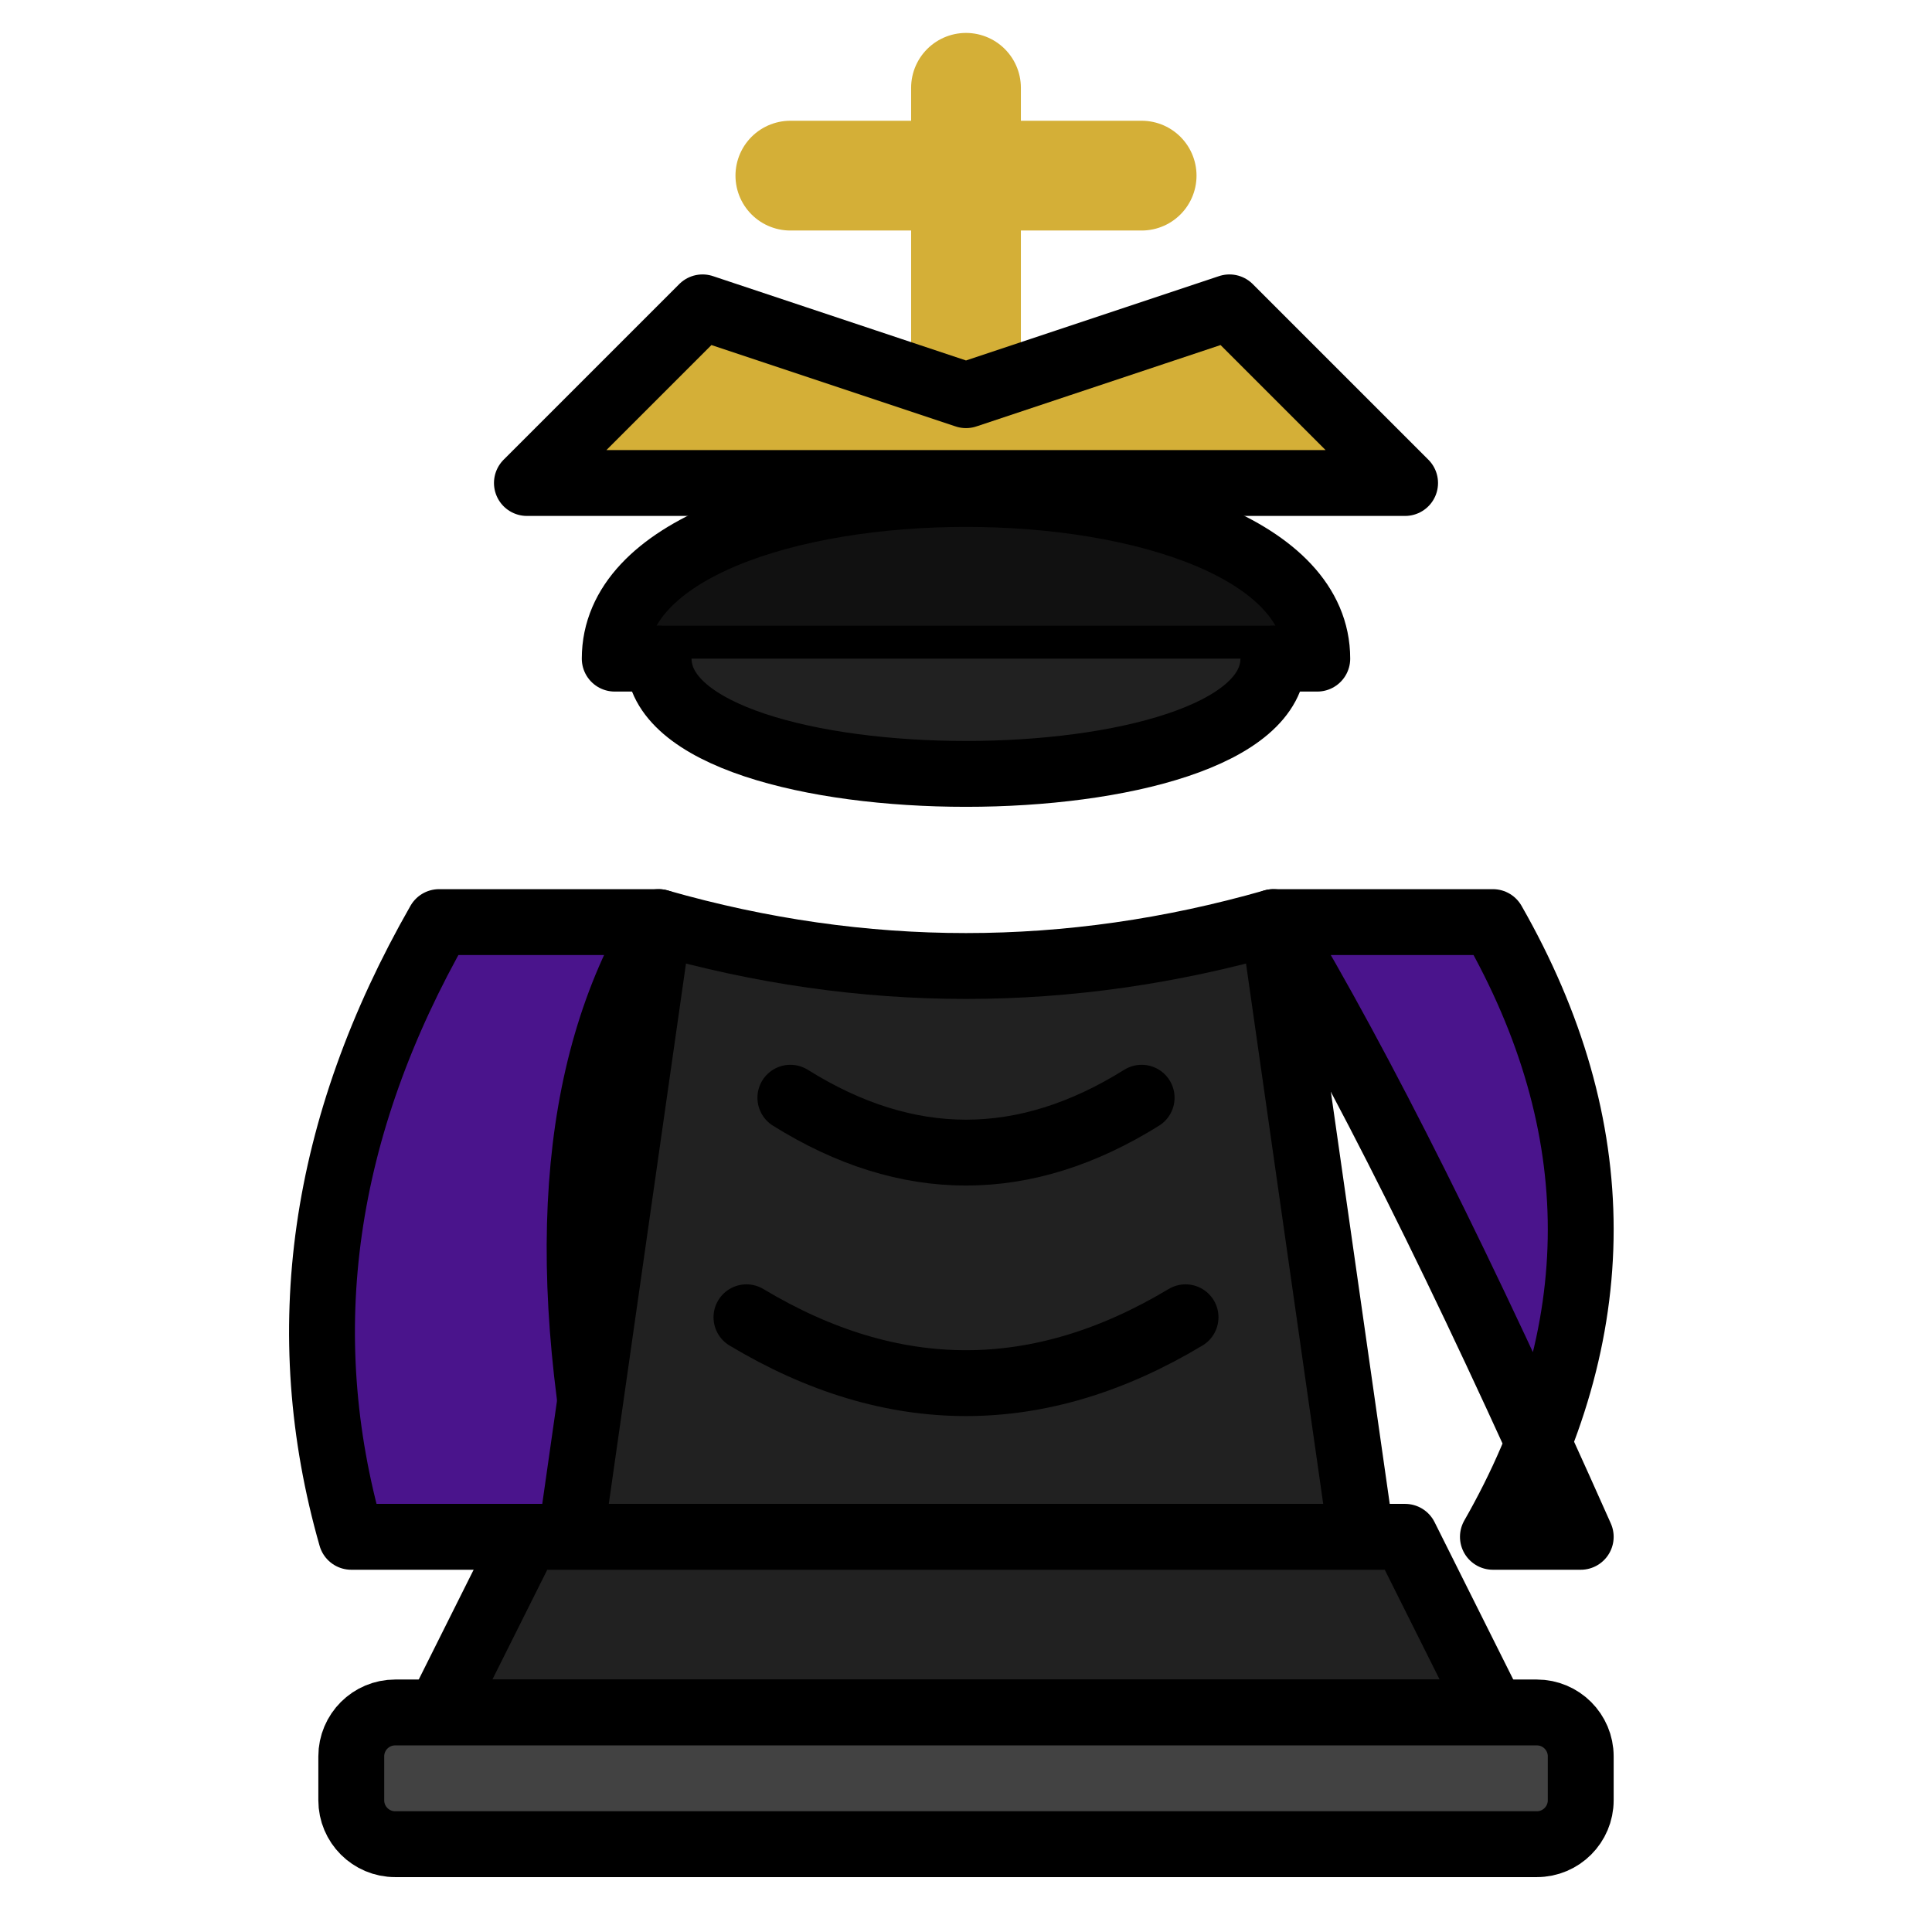
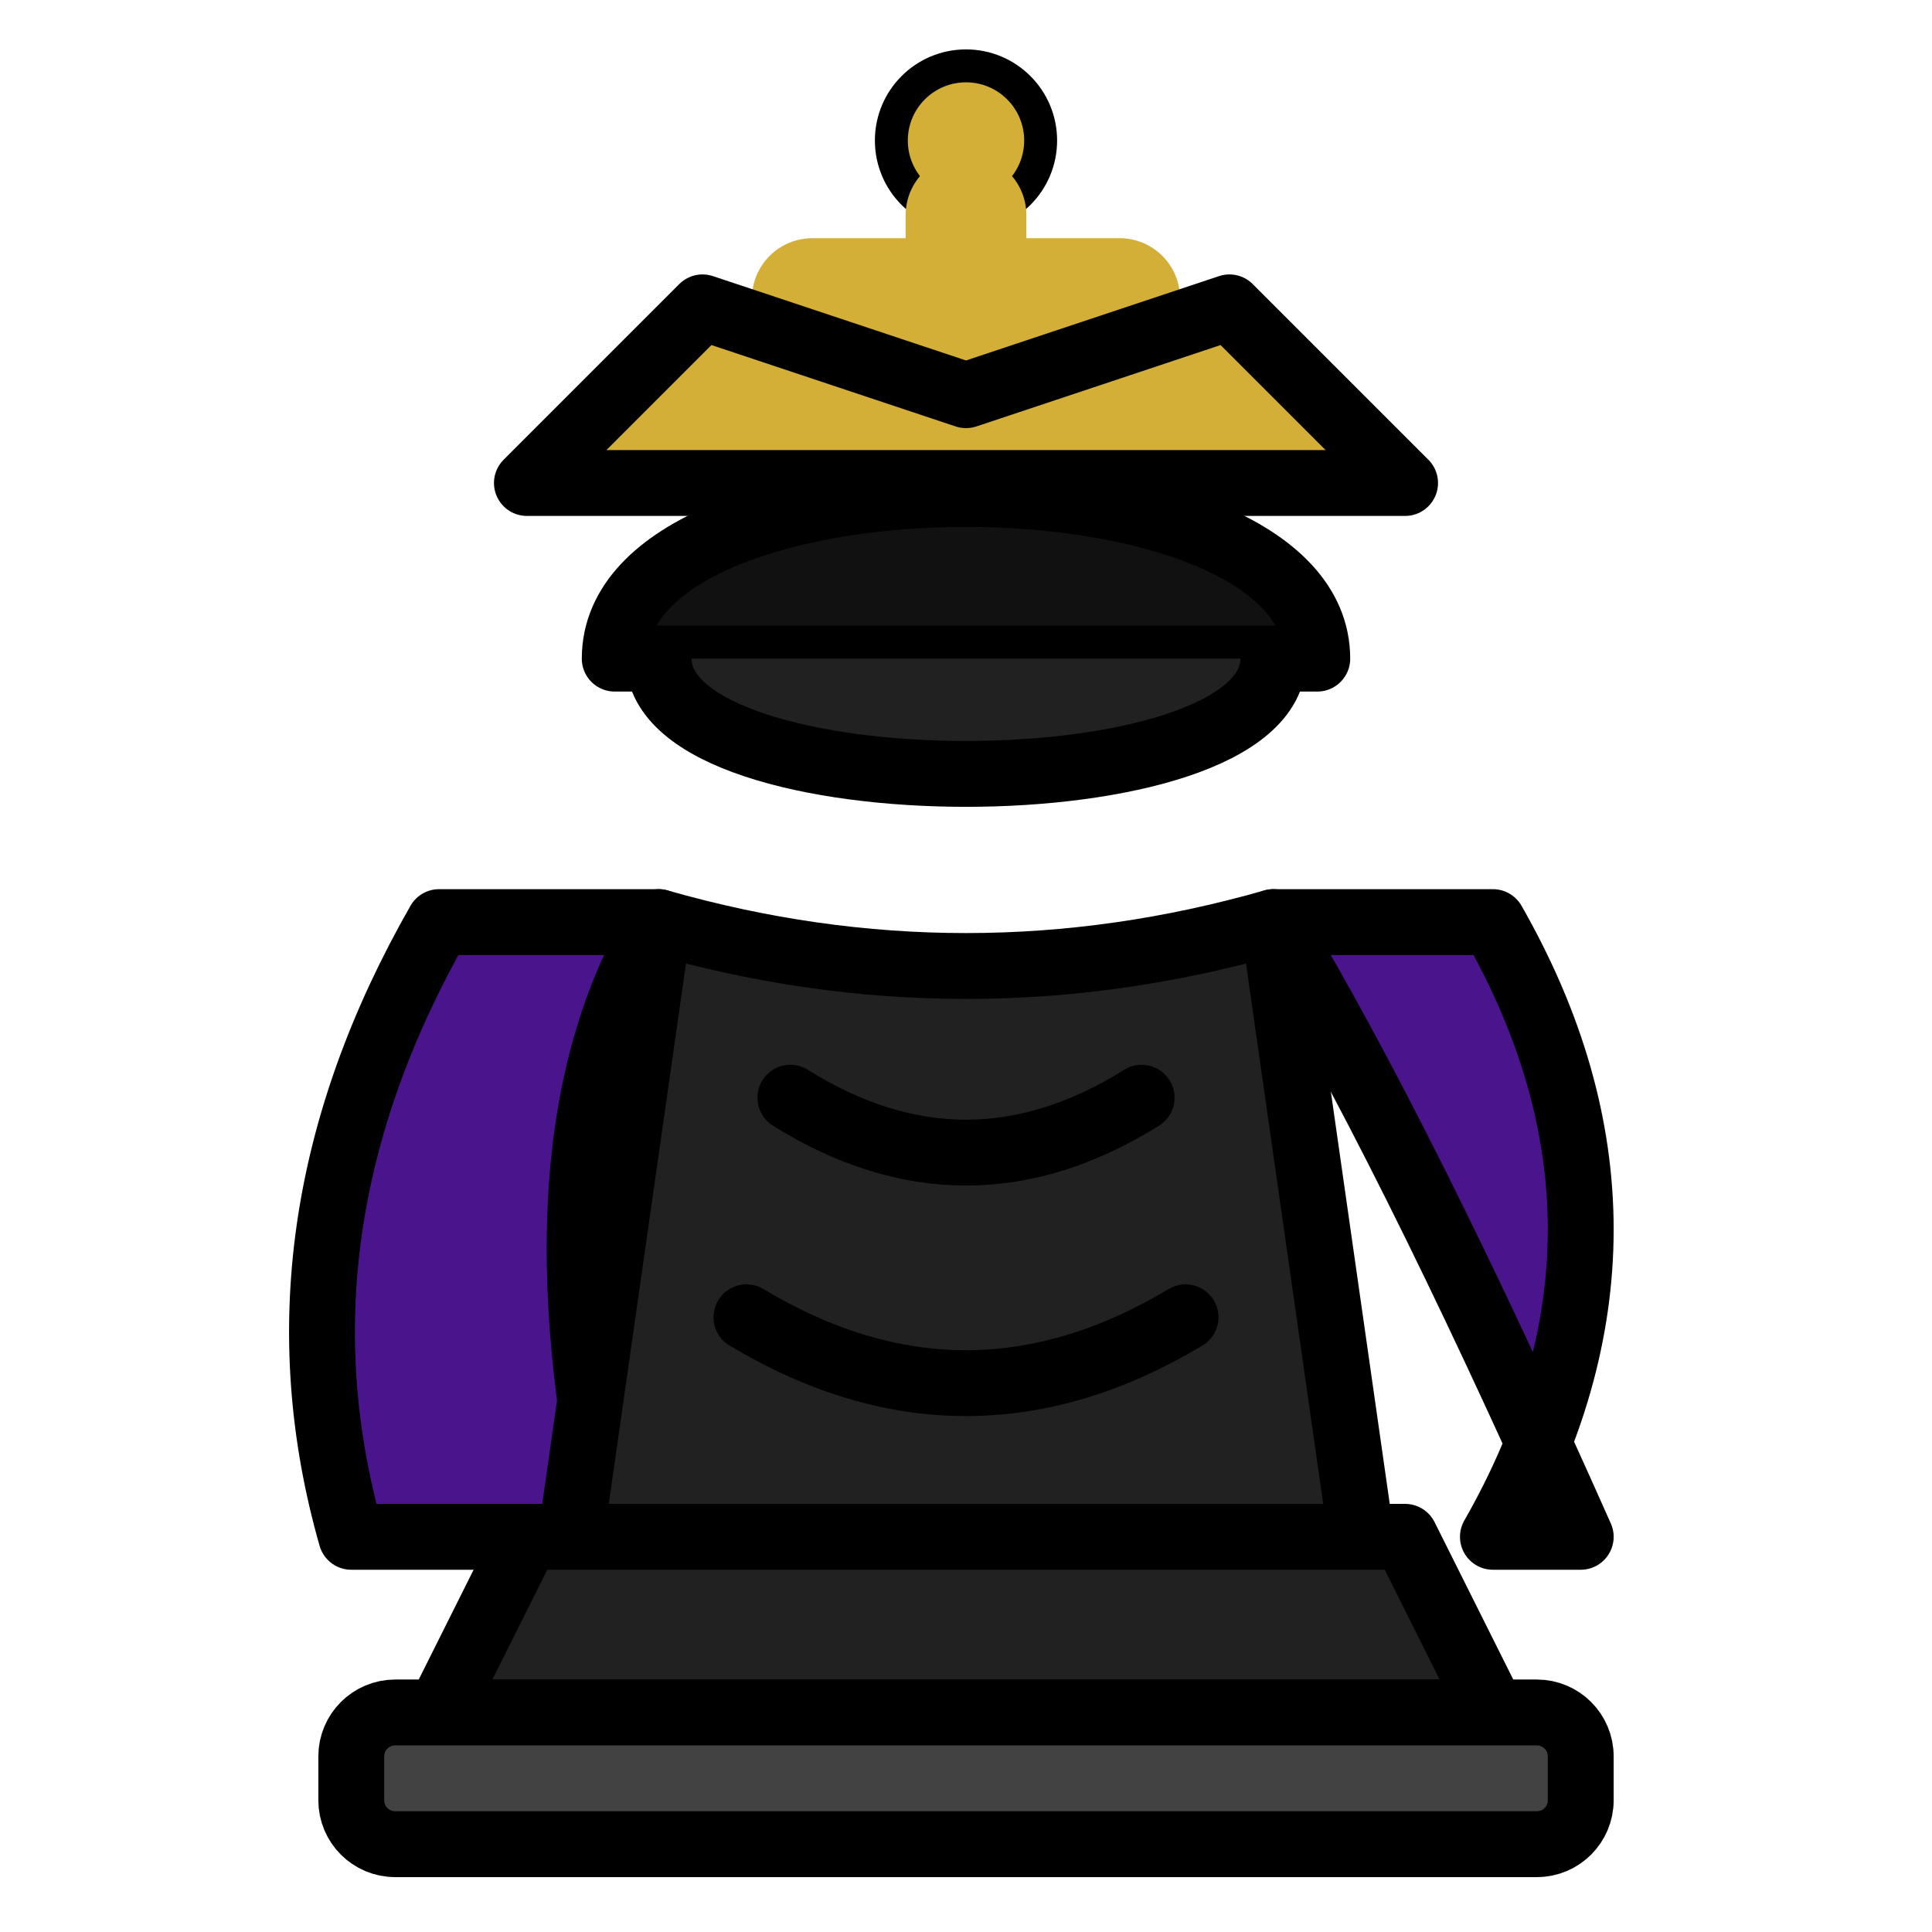
- <svg xmlns="http://www.w3.org/2000/svg" viewBox="0 0 44 44" width="44" height="44">
+ <svg xmlns="http://www.w3.org/2000/svg" viewBox="0 0 44 44" width="100%" height="100%">
  <g fill="none" stroke="#000000" stroke-width="1.5" stroke-linecap="round" stroke-linejoin="round">
-     <path d="M 22 2 L 22 8 M 18 4 L 26 4" stroke="#D4AF37" stroke-width="2.5" />
+     <circle cx="22" cy="3.2" r="1.7" fill="#D4AF37" stroke="#000000" stroke-width="0.75" />
+     <path d="M 22 4.9 L 22 9.5 M 18.5 6.8 L 25.5 6.8" stroke="#D4AF37" stroke-width="2.75" />
    <path d="M 12 11 L 16 7 L 22 9 L 28 7 L 32 11 Z" fill="#D4AF37" />
    <path d="M 14 15 C 14 10, 30 10, 30 15 Z" fill="#111111" />
    <path d="M 15 15 C 15 18.5, 29 18.5, 29 15" fill="#212121" />
    <path d="M 10 21 Q 6 28 8 35 L 14 35 Q 12 26 15 21 Z" fill="#4A148C" />
    <path d="M 29 21 Q 32 26 36 35 L 34 35 Q 38 28 34 21 Z" fill="#4A148C" />
    <path d="M 15 21 Q 22 23 29 21 L 31 35 L 13 35 Z" fill="#212121" />
    <path d="M 18 25 Q 22 27.5 26 25" stroke="#000000" stroke-width="1.5" />
    <path d="M 17 30 Q 22 33 27 30" stroke="#000000" stroke-width="1.5" />
    <path d="M 12 35 L 32 35 L 34 39 L 10 39 Z" fill="#212121" />
    <rect x="8" y="39" width="28" height="3" rx="1" fill="#424242" />
  </g>
</svg>
